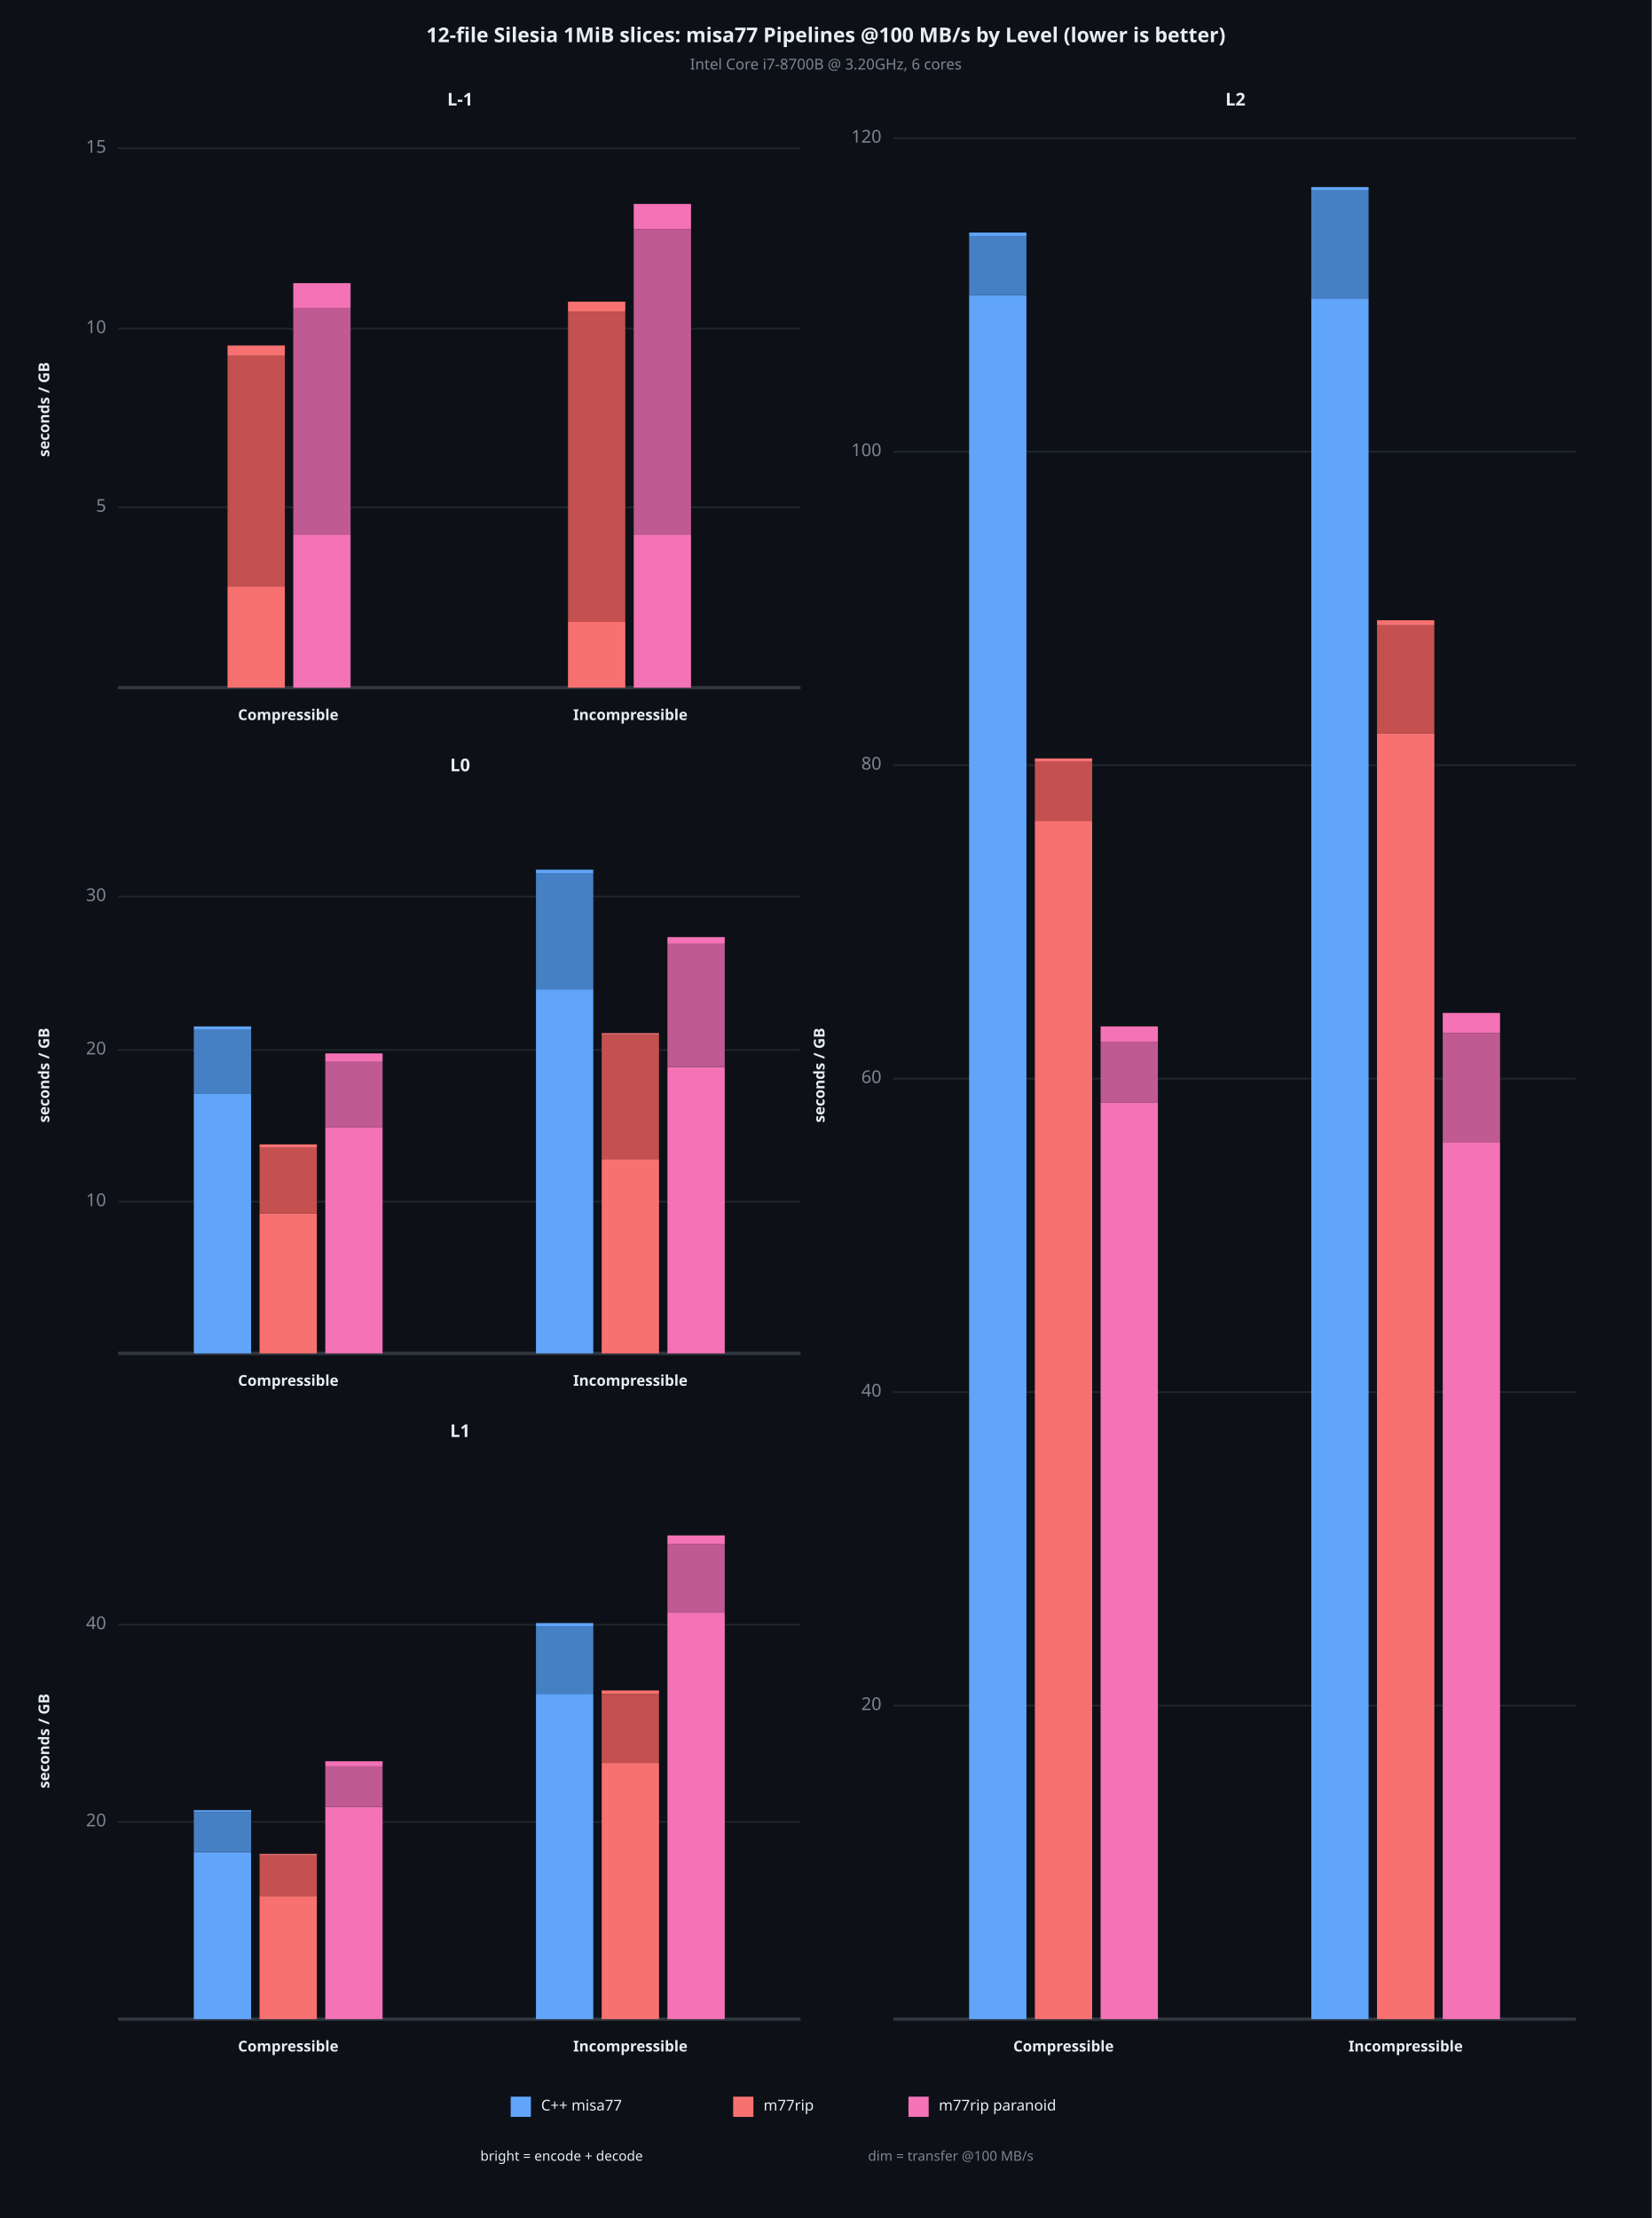
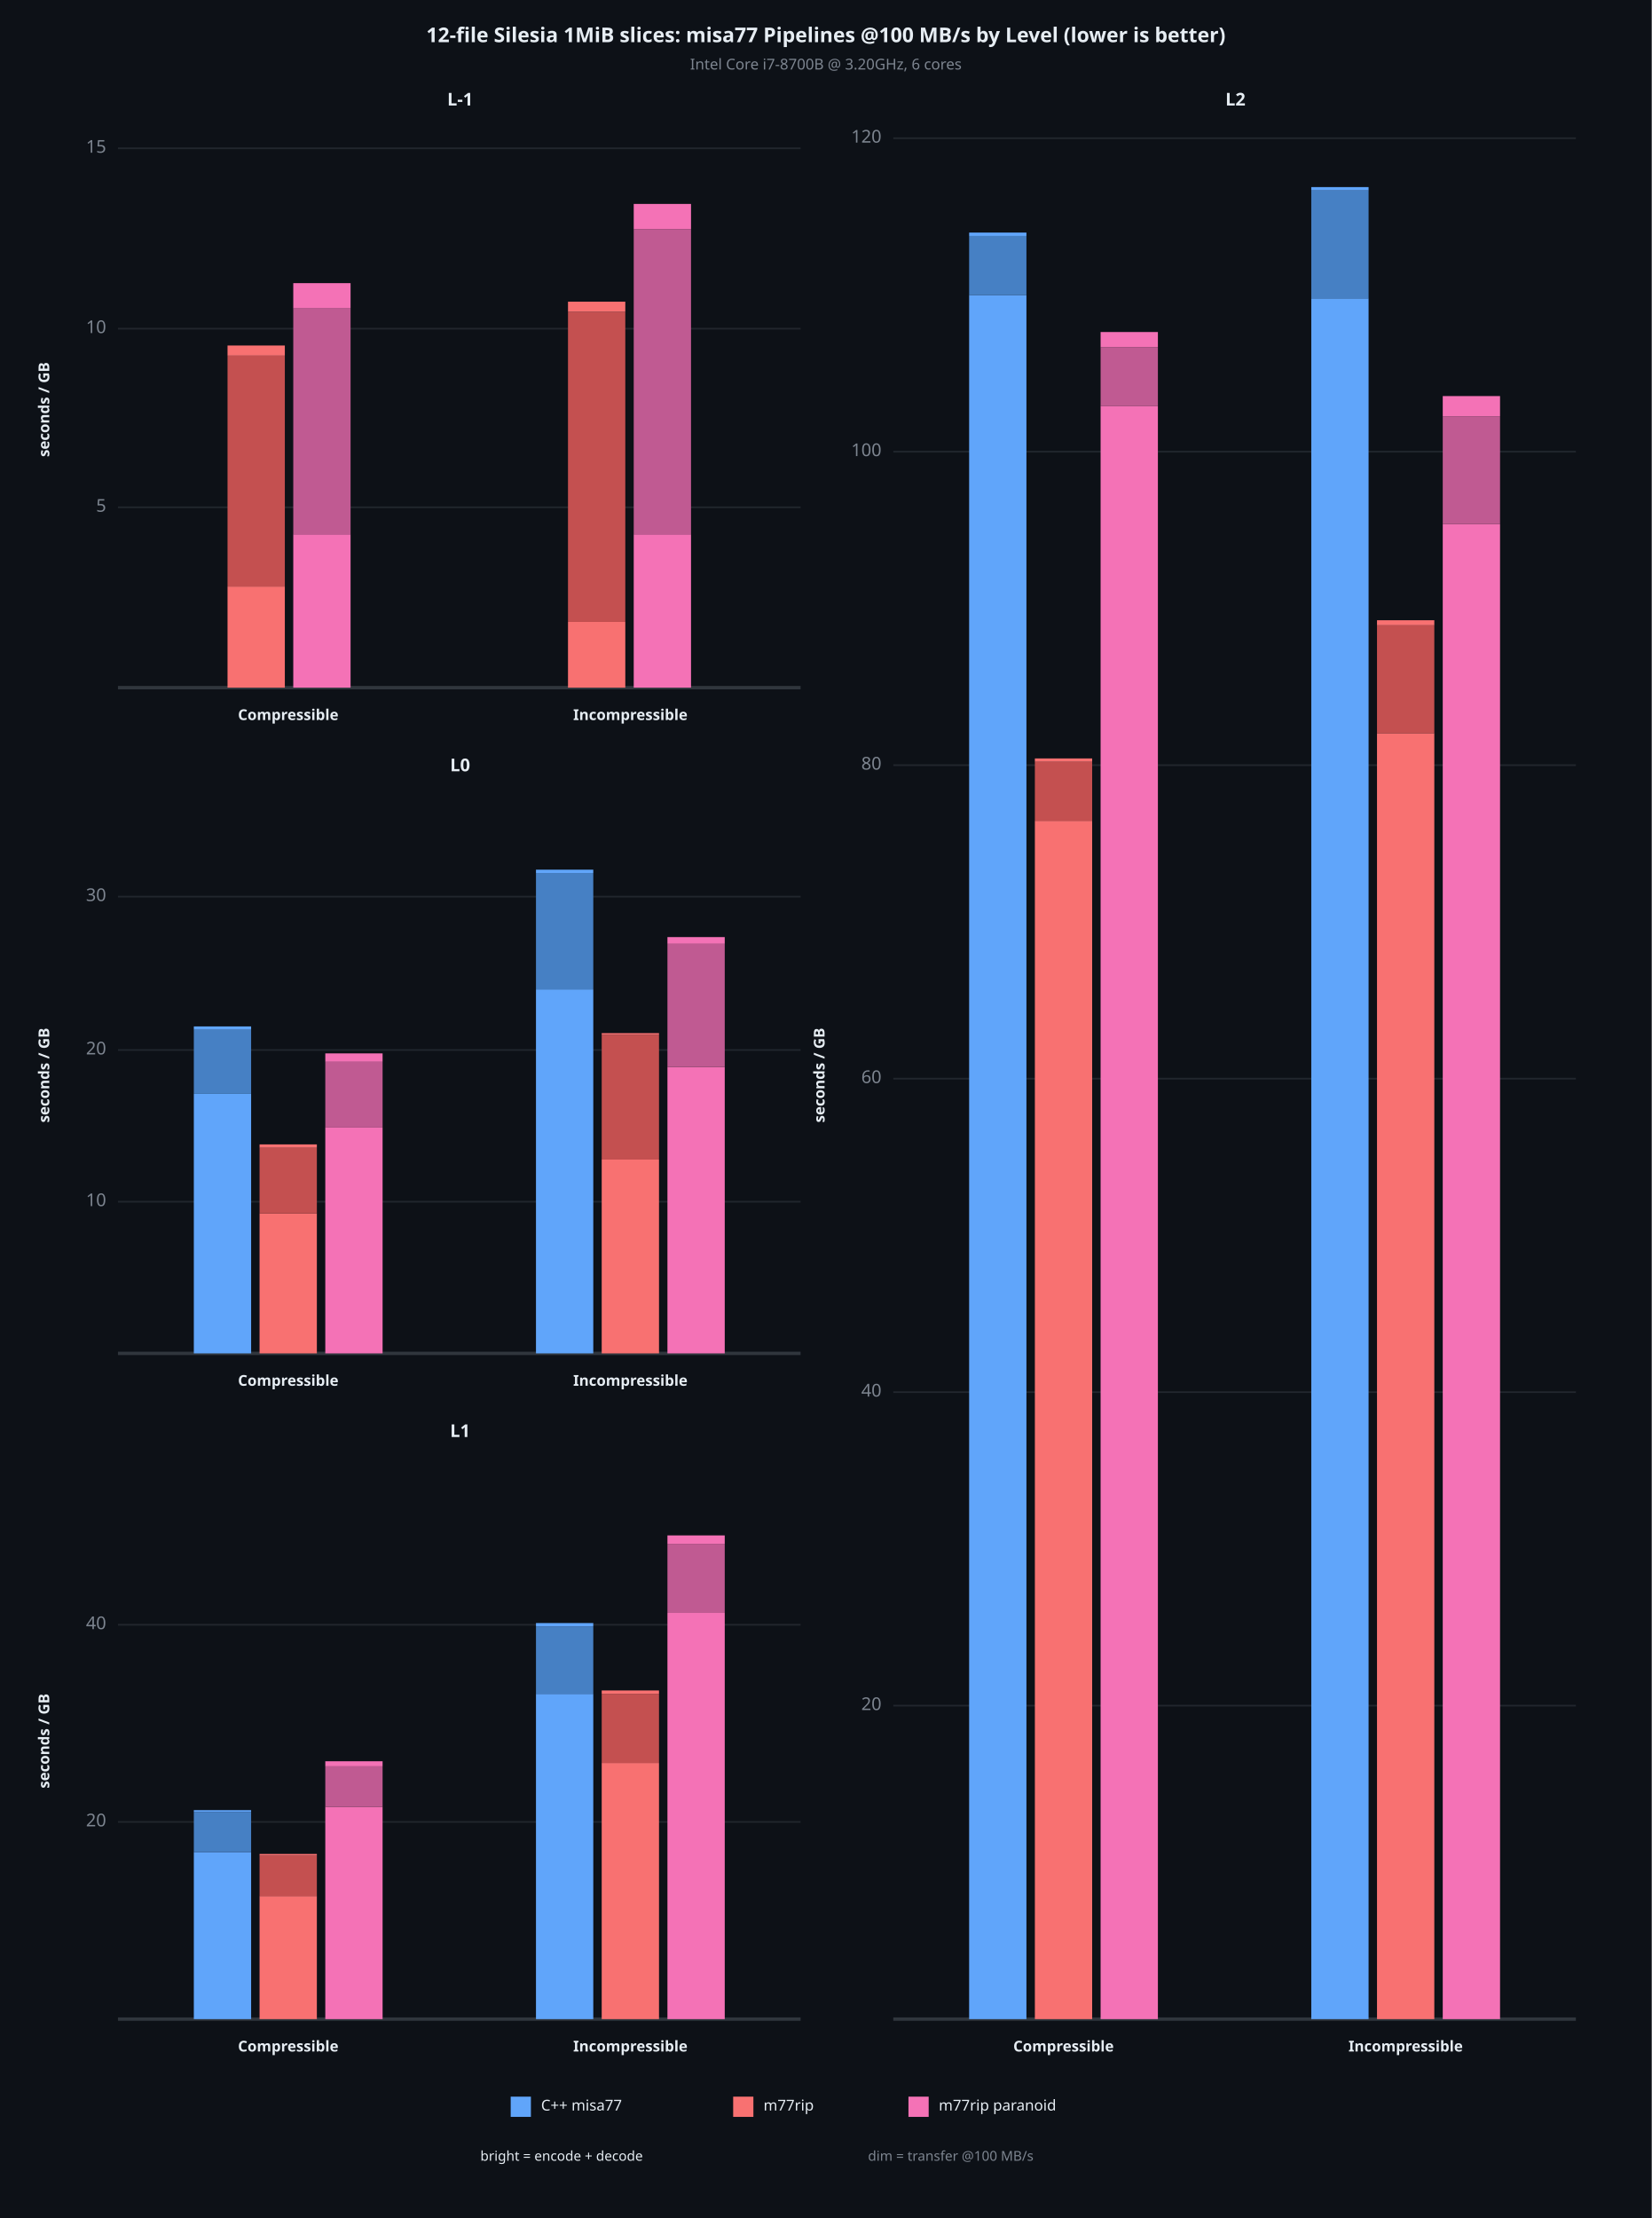
<svg xmlns="http://www.w3.org/2000/svg" viewBox="0 0 980 1316" font-family="system-ui, -apple-system, sans-serif">
  <rect x="0" y="0" width="980" height="1316" opacity="1" fill="#0D1117" stroke="none" />
  <text x="490" y="22" dy="0.5ex" text-anchor="middle" font-family="sans-serif" font-size="12.097" opacity="1" fill="#E6EDF3" font-weight="bold">
12-file Silesia 1MiB slices: misa77 Pipelines @100 MB/s by Level (lower is better)
</text>
  <text x="490" y="39" dy="0.5ex" text-anchor="middle" font-family="sans-serif" font-size="8.871" opacity="1" fill="#7D8590">
Intel Core i7-8700B @ 3.20GHz, 6 cores
</text>
  <text x="273" y="60" dy="0.5ex" text-anchor="middle" font-family="sans-serif" font-size="10.484" opacity="1" fill="#E6EDF3" font-weight="bold">
L-1
</text>
  <polyline fill="none" opacity="1" stroke="#21262D" stroke-width="1" points="70,301 475,301 " />
  <text x="63" y="301" dy="0.5ex" text-anchor="end" font-family="sans-serif" font-size="10.484" opacity="1" fill="#7D8590">
5
</text>
  <polyline fill="none" opacity="1" stroke="#21262D" stroke-width="1" points="70,195 475,195 " />
  <text x="63" y="195" dy="0.5ex" text-anchor="end" font-family="sans-serif" font-size="10.484" opacity="1" fill="#7D8590">
10
</text>
  <polyline fill="none" opacity="1" stroke="#21262D" stroke-width="1" points="70,88 475,88 " />
  <text x="63" y="88" dy="0.5ex" text-anchor="end" font-family="sans-serif" font-size="10.484" opacity="1" fill="#7D8590">
15
</text>
  <polyline fill="none" opacity="1" stroke="#30363D" stroke-width="2" points="70,408 475,408 " />
  <text x="27" y="243" dy="0.5ex" text-anchor="middle" font-family="sans-serif" font-size="8.871" opacity="1" fill="#E6EDF3" font-weight="bold" transform="rotate(270, 27, 243)">
seconds / GB
</text>
  <rect x="135" y="348" width="34" height="60" opacity="1" fill="#F87171" stroke="none" />
  <rect x="135" y="211" width="34" height="137" opacity="1" fill="#C45050" stroke="none" />
  <rect x="135" y="205" width="34" height="6" opacity="1" fill="#F87171" stroke="none" />
  <rect x="174" y="317" width="34" height="91" opacity="1" fill="#F472B6" stroke="none" />
  <rect x="174" y="183" width="34" height="134" opacity="1" fill="#C05A92" stroke="none" />
  <rect x="174" y="168" width="34" height="15" opacity="1" fill="#F472B6" stroke="none" />
  <text x="171" y="425" dy="0.5ex" text-anchor="middle" font-family="sans-serif" font-size="8.871" opacity="1" fill="#E6EDF3" font-weight="bold">
Compressible
</text>
  <rect x="337" y="369" width="34" height="39" opacity="1" fill="#F87171" stroke="none" />
  <rect x="337" y="185" width="34" height="184" opacity="1" fill="#C45050" stroke="none" />
  <rect x="337" y="179" width="34" height="6" opacity="1" fill="#F87171" stroke="none" />
  <rect x="376" y="317" width="34" height="91" opacity="1" fill="#F472B6" stroke="none" />
  <rect x="376" y="136" width="34" height="181" opacity="1" fill="#C05A92" stroke="none" />
  <rect x="376" y="121" width="34" height="15" opacity="1" fill="#F472B6" stroke="none" />
  <text x="374" y="425" dy="0.5ex" text-anchor="middle" font-family="sans-serif" font-size="8.871" opacity="1" fill="#E6EDF3" font-weight="bold">
Incompressible
</text>
  <text x="273" y="455" dy="0.5ex" text-anchor="middle" font-family="sans-serif" font-size="10.484" opacity="1" fill="#E6EDF3" font-weight="bold">
L0
</text>
  <polyline fill="none" opacity="1" stroke="#21262D" stroke-width="1" points="70,713 475,713 " />
  <text x="63" y="713" dy="0.5ex" text-anchor="end" font-family="sans-serif" font-size="10.484" opacity="1" fill="#7D8590">
10
</text>
  <polyline fill="none" opacity="1" stroke="#21262D" stroke-width="1" points="70,623 475,623 " />
  <text x="63" y="623" dy="0.5ex" text-anchor="end" font-family="sans-serif" font-size="10.484" opacity="1" fill="#7D8590">
20
</text>
  <polyline fill="none" opacity="1" stroke="#21262D" stroke-width="1" points="70,532 475,532 " />
  <text x="63" y="532" dy="0.5ex" text-anchor="end" font-family="sans-serif" font-size="10.484" opacity="1" fill="#7D8590">
30
</text>
  <polyline fill="none" opacity="1" stroke="#30363D" stroke-width="2" points="70,803 475,803 " />
  <text x="27" y="638" dy="0.5ex" text-anchor="middle" font-family="sans-serif" font-size="8.871" opacity="1" fill="#E6EDF3" font-weight="bold" transform="rotate(270, 27, 638)">
seconds / GB
</text>
  <rect x="115" y="649" width="34" height="154" opacity="1" fill="#60A5FA" stroke="none" />
  <rect x="115" y="611" width="34" height="38" opacity="1" fill="#4680C4" stroke="none" />
  <rect x="115" y="609" width="34" height="2" opacity="1" fill="#60A5FA" stroke="none" />
  <rect x="154" y="720" width="34" height="83" opacity="1" fill="#F87171" stroke="none" />
  <rect x="154" y="681" width="34" height="39" opacity="1" fill="#C45050" stroke="none" />
  <rect x="154" y="679" width="34" height="2" opacity="1" fill="#F87171" stroke="none" />
  <rect x="193" y="669" width="34" height="134" opacity="1" fill="#F472B6" stroke="none" />
  <rect x="193" y="630" width="34" height="39" opacity="1" fill="#C05A92" stroke="none" />
  <rect x="193" y="625" width="34" height="5" opacity="1" fill="#F472B6" stroke="none" />
  <text x="171" y="820" dy="0.5ex" text-anchor="middle" font-family="sans-serif" font-size="8.871" opacity="1" fill="#E6EDF3" font-weight="bold">
Compressible
</text>
  <rect x="318" y="587" width="34" height="216" opacity="1" fill="#60A5FA" stroke="none" />
  <rect x="318" y="518" width="34" height="69" opacity="1" fill="#4680C4" stroke="none" />
  <rect x="318" y="516" width="34" height="2" opacity="1" fill="#60A5FA" stroke="none" />
  <rect x="357" y="688" width="34" height="115" opacity="1" fill="#F87171" stroke="none" />
  <rect x="357" y="614" width="34" height="74" opacity="1" fill="#C45050" stroke="none" />
  <rect x="357" y="613" width="34" height="1" opacity="1" fill="#F87171" stroke="none" />
  <rect x="396" y="633" width="34" height="170" opacity="1" fill="#F472B6" stroke="none" />
  <rect x="396" y="560" width="34" height="73" opacity="1" fill="#C05A92" stroke="none" />
  <rect x="396" y="556" width="34" height="4" opacity="1" fill="#F472B6" stroke="none" />
  <text x="374" y="820" dy="0.5ex" text-anchor="middle" font-family="sans-serif" font-size="8.871" opacity="1" fill="#E6EDF3" font-weight="bold">
Incompressible
</text>
  <text x="273" y="850" dy="0.5ex" text-anchor="middle" font-family="sans-serif" font-size="10.484" opacity="1" fill="#E6EDF3" font-weight="bold">
L1
</text>
  <polyline fill="none" opacity="1" stroke="#21262D" stroke-width="1" points="70,1081 475,1081 " />
  <text x="63" y="1081" dy="0.5ex" text-anchor="end" font-family="sans-serif" font-size="10.484" opacity="1" fill="#7D8590">
20
</text>
  <polyline fill="none" opacity="1" stroke="#21262D" stroke-width="1" points="70,964 475,964 " />
  <text x="63" y="964" dy="0.5ex" text-anchor="end" font-family="sans-serif" font-size="10.484" opacity="1" fill="#7D8590">
40
</text>
  <polyline fill="none" opacity="1" stroke="#30363D" stroke-width="2" points="70,1198 475,1198 " />
  <text x="27" y="1033" dy="0.5ex" text-anchor="middle" font-family="sans-serif" font-size="8.871" opacity="1" fill="#E6EDF3" font-weight="bold" transform="rotate(270, 27, 1033)">
seconds / GB
</text>
  <rect x="115" y="1099" width="34" height="99" opacity="1" fill="#60A5FA" stroke="none" />
  <rect x="115" y="1075" width="34" height="24" opacity="1" fill="#4680C4" stroke="none" />
  <rect x="115" y="1074" width="34" height="1" opacity="1" fill="#60A5FA" stroke="none" />
  <rect x="154" y="1125" width="34" height="73" opacity="1" fill="#F87171" stroke="none" />
  <rect x="154" y="1101" width="34" height="24" opacity="1" fill="#C45050" stroke="none" />
  <rect x="154" y="1100" width="34" height="1" opacity="1" fill="#F87171" stroke="none" />
  <rect x="193" y="1072" width="34" height="126" opacity="1" fill="#F472B6" stroke="none" />
  <rect x="193" y="1048" width="34" height="24" opacity="1" fill="#C05A92" stroke="none" />
  <rect x="193" y="1045" width="34" height="3" opacity="1" fill="#F472B6" stroke="none" />
  <text x="171" y="1215" dy="0.5ex" text-anchor="middle" font-family="sans-serif" font-size="8.871" opacity="1" fill="#E6EDF3" font-weight="bold">
Compressible
</text>
  <rect x="318" y="1005" width="34" height="193" opacity="1" fill="#60A5FA" stroke="none" />
  <rect x="318" y="965" width="34" height="40" opacity="1" fill="#4680C4" stroke="none" />
  <rect x="318" y="963" width="34" height="2" opacity="1" fill="#60A5FA" stroke="none" />
  <rect x="357" y="1046" width="34" height="152" opacity="1" fill="#F87171" stroke="none" />
  <rect x="357" y="1005" width="34" height="41" opacity="1" fill="#C45050" stroke="none" />
  <rect x="357" y="1003" width="34" height="2" opacity="1" fill="#F87171" stroke="none" />
  <rect x="396" y="957" width="34" height="241" opacity="1" fill="#F472B6" stroke="none" />
  <rect x="396" y="916" width="34" height="41" opacity="1" fill="#C05A92" stroke="none" />
  <rect x="396" y="911" width="34" height="5" opacity="1" fill="#F472B6" stroke="none" />
  <text x="374" y="1215" dy="0.5ex" text-anchor="middle" font-family="sans-serif" font-size="8.871" opacity="1" fill="#E6EDF3" font-weight="bold">
Incompressible
</text>
  <text x="733" y="60" dy="0.5ex" text-anchor="middle" font-family="sans-serif" font-size="10.484" opacity="1" fill="#E6EDF3" font-weight="bold">
L2
</text>
  <polyline fill="none" opacity="1" stroke="#21262D" stroke-width="1" points="530,1012 935,1012 " />
  <text x="523" y="1012" dy="0.5ex" text-anchor="end" font-family="sans-serif" font-size="10.484" opacity="1" fill="#7D8590">
20
</text>
  <polyline fill="none" opacity="1" stroke="#21262D" stroke-width="1" points="530,826 935,826 " />
  <text x="523" y="826" dy="0.5ex" text-anchor="end" font-family="sans-serif" font-size="10.484" opacity="1" fill="#7D8590">
40
</text>
  <polyline fill="none" opacity="1" stroke="#21262D" stroke-width="1" points="530,640 935,640 " />
  <text x="523" y="640" dy="0.5ex" text-anchor="end" font-family="sans-serif" font-size="10.484" opacity="1" fill="#7D8590">
60
</text>
  <polyline fill="none" opacity="1" stroke="#21262D" stroke-width="1" points="530,454 935,454 " />
  <text x="523" y="454" dy="0.5ex" text-anchor="end" font-family="sans-serif" font-size="10.484" opacity="1" fill="#7D8590">
80
</text>
  <polyline fill="none" opacity="1" stroke="#21262D" stroke-width="1" points="530,268 935,268 " />
  <text x="523" y="268" dy="0.5ex" text-anchor="end" font-family="sans-serif" font-size="10.484" opacity="1" fill="#7D8590">
100
</text>
  <polyline fill="none" opacity="1" stroke="#21262D" stroke-width="1" points="530,82 935,82 " />
  <text x="523" y="82" dy="0.5ex" text-anchor="end" font-family="sans-serif" font-size="10.484" opacity="1" fill="#7D8590">
120
</text>
  <polyline fill="none" opacity="1" stroke="#30363D" stroke-width="2" points="530,1198 935,1198 " />
  <text x="487" y="638" dy="0.5ex" text-anchor="middle" font-family="sans-serif" font-size="8.871" opacity="1" fill="#E6EDF3" font-weight="bold" transform="rotate(270, 487, 638)">
seconds / GB
</text>
  <rect x="575" y="175" width="34" height="1023" opacity="1" fill="#60A5FA" stroke="none" />
  <rect x="575" y="140" width="34" height="35" opacity="1" fill="#4680C4" stroke="none" />
  <rect x="575" y="138" width="34" height="2" opacity="1" fill="#60A5FA" stroke="none" />
  <rect x="614" y="487" width="34" height="711" opacity="1" fill="#F87171" stroke="none" />
  <rect x="614" y="452" width="34" height="35" opacity="1" fill="#C45050" stroke="none" />
  <rect x="614" y="450" width="34" height="2" opacity="1" fill="#F87171" stroke="none" />
-   <rect x="653" y="654" width="34" height="544" opacity="1" fill="#F472B6" stroke="none" />
-   <rect x="653" y="618" width="34" height="36" opacity="1" fill="#C05A92" stroke="none" />
-   <rect x="653" y="609" width="34" height="9" opacity="1" fill="#F472B6" stroke="none" />
+   <rect x="653" y="241" width="34" height="957" opacity="1" fill="#F472B6" stroke="none" />
+   <rect x="653" y="206" width="34" height="35" opacity="1" fill="#C05A92" stroke="none" />
+   <rect x="653" y="197" width="34" height="9" opacity="1" fill="#F472B6" stroke="none" />
  <text x="631" y="1215" dy="0.5ex" text-anchor="middle" font-family="sans-serif" font-size="8.871" opacity="1" fill="#E6EDF3" font-weight="bold">
Compressible
</text>
  <rect x="778" y="177" width="34" height="1021" opacity="1" fill="#60A5FA" stroke="none" />
  <rect x="778" y="113" width="34" height="64" opacity="1" fill="#4680C4" stroke="none" />
  <rect x="778" y="111" width="34" height="2" opacity="1" fill="#60A5FA" stroke="none" />
  <rect x="817" y="435" width="34" height="763" opacity="1" fill="#F87171" stroke="none" />
  <rect x="817" y="371" width="34" height="64" opacity="1" fill="#C45050" stroke="none" />
  <rect x="817" y="368" width="34" height="3" opacity="1" fill="#F87171" stroke="none" />
-   <rect x="856" y="678" width="34" height="520" opacity="1" fill="#F472B6" stroke="none" />
-   <rect x="856" y="613" width="34" height="65" opacity="1" fill="#C05A92" stroke="none" />
-   <rect x="856" y="601" width="34" height="12" opacity="1" fill="#F472B6" stroke="none" />
+   <rect x="856" y="311" width="34" height="887" opacity="1" fill="#F472B6" stroke="none" />
+   <rect x="856" y="247" width="34" height="64" opacity="1" fill="#C05A92" stroke="none" />
+   <rect x="856" y="235" width="34" height="12" opacity="1" fill="#F472B6" stroke="none" />
  <text x="834" y="1215" dy="0.5ex" text-anchor="middle" font-family="sans-serif" font-size="8.871" opacity="1" fill="#E6EDF3" font-weight="bold">
Incompressible
</text>
  <rect x="303" y="1244" width="12" height="12" opacity="1" fill="#60A5FA" stroke="none" />
  <text x="321" y="1250" dy="0.5ex" text-anchor="start" font-family="sans-serif" font-size="8.871" opacity="1" fill="#E6EDF3">
C++ misa77
</text>
  <rect x="435" y="1244" width="12" height="12" opacity="1" fill="#F87171" stroke="none" />
  <text x="453" y="1250" dy="0.5ex" text-anchor="start" font-family="sans-serif" font-size="8.871" opacity="1" fill="#E6EDF3">
m77rip
</text>
  <rect x="539" y="1244" width="12" height="12" opacity="1" fill="#F472B6" stroke="none" />
  <text x="557" y="1250" dy="0.5ex" text-anchor="start" font-family="sans-serif" font-size="8.871" opacity="1" fill="#E6EDF3">
m77rip paranoid
</text>
  <text x="285" y="1280" dy="0.5ex" text-anchor="start" font-family="sans-serif" font-size="8.065" opacity="1" fill="#E6EDF3">
bright = encode + decode
</text>
  <text x="515" y="1280" dy="0.5ex" text-anchor="start" font-family="sans-serif" font-size="8.065" opacity="1" fill="#7D8590">
dim = transfer @100 MB/s
</text>
</svg>
